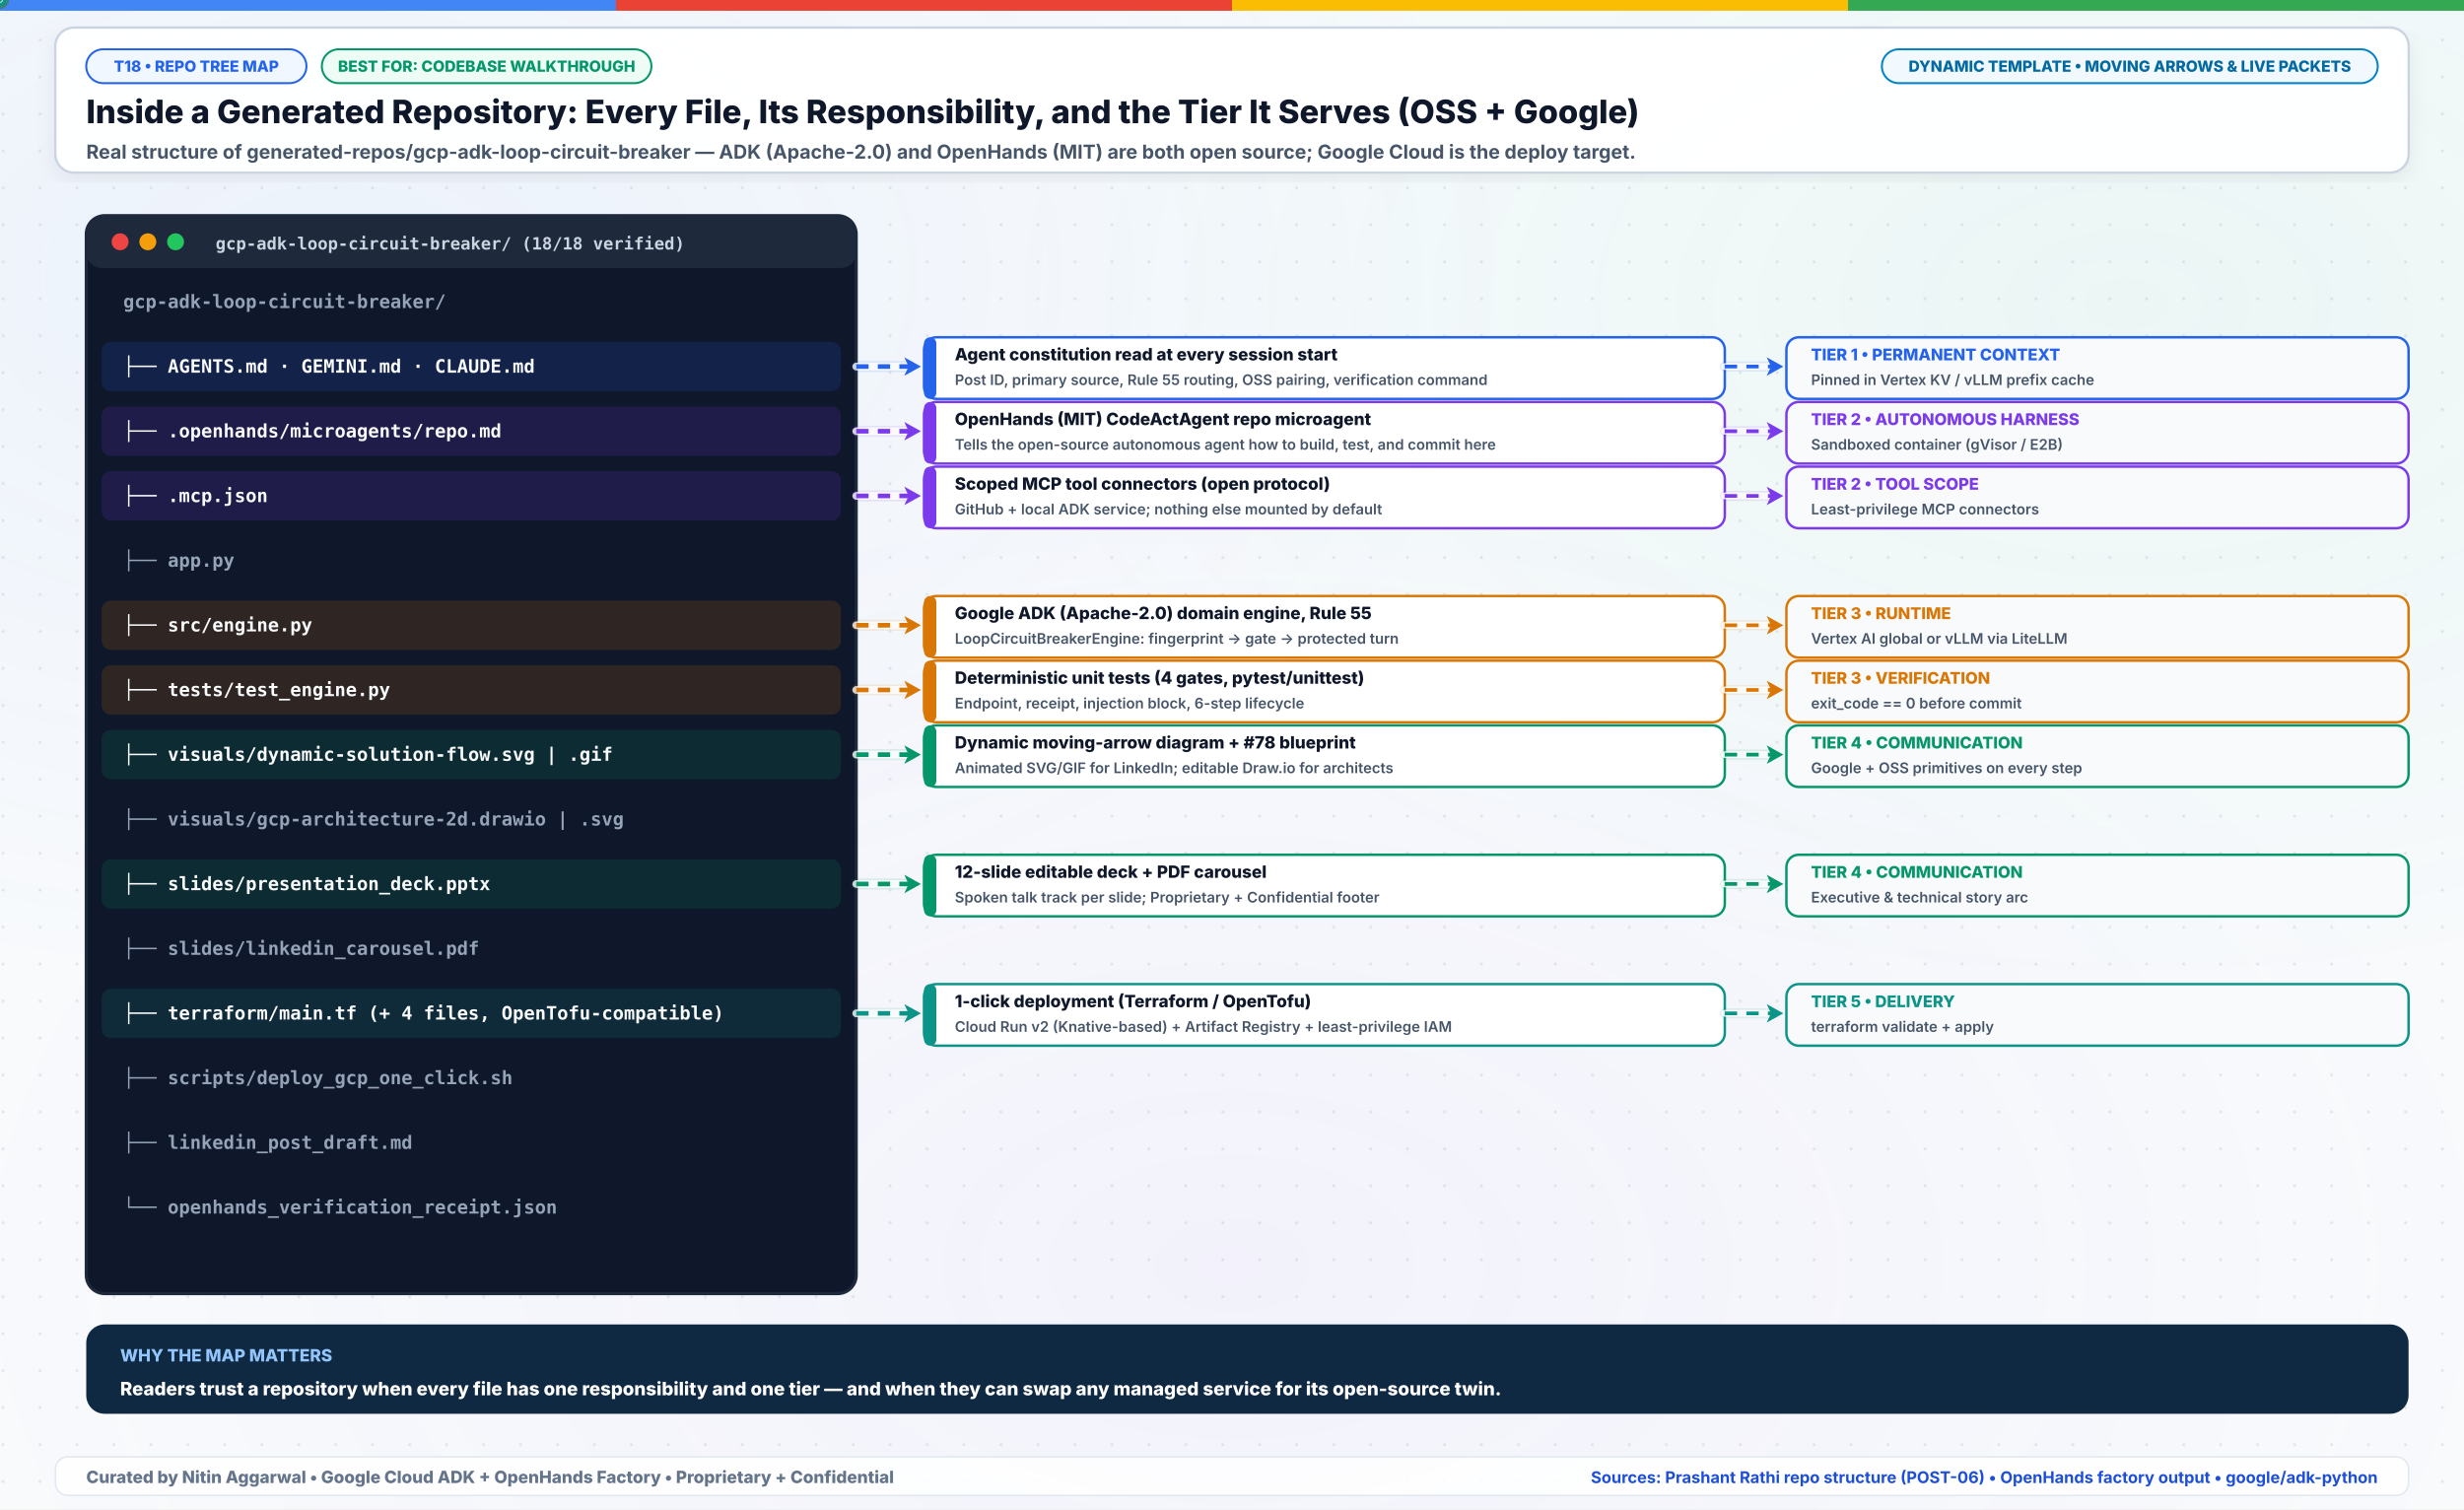
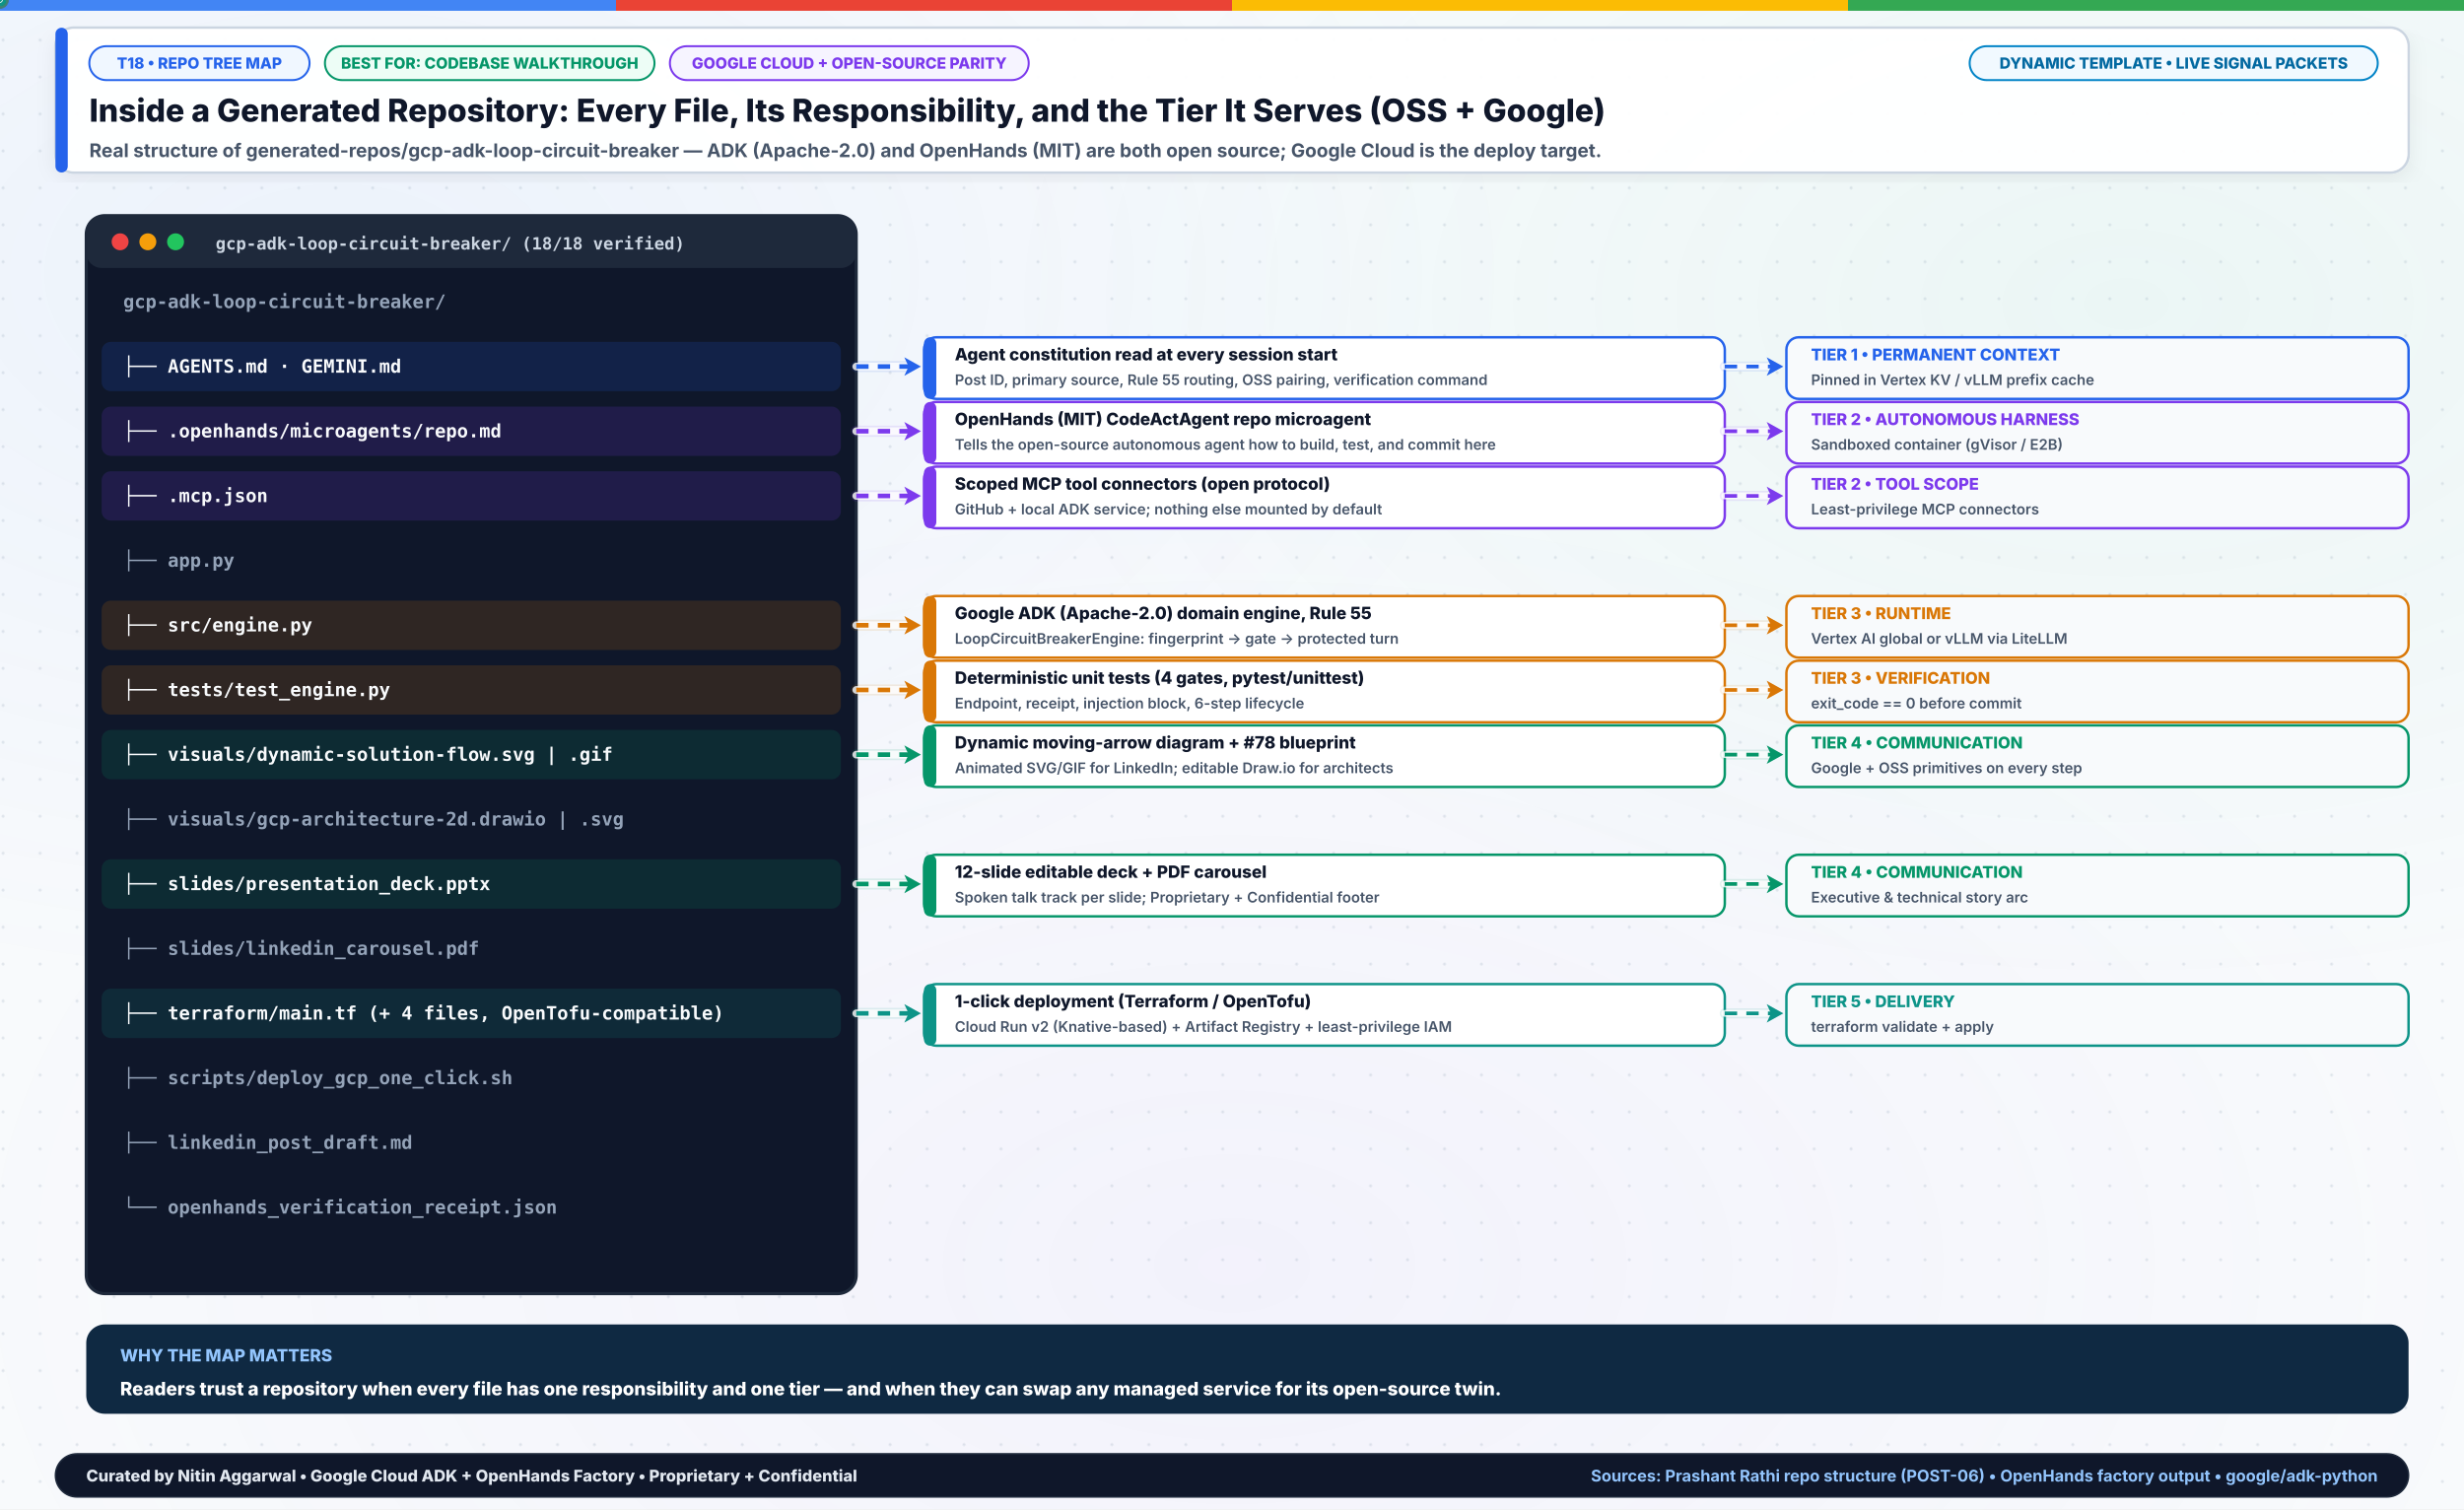
<svg xmlns="http://www.w3.org/2000/svg" viewBox="0 0 1600 980" width="1600" height="980">
  <defs>
    <filter id="shadow" x="-3%" y="-3%" width="106%" height="110%">
      <feDropShadow dx="0" dy="4" stdDeviation="6" flood-color="#0F172A" flood-opacity="0.065" />
    </filter>
    <linearGradient id="glassCardGrad" x1="0" y1="0" x2="0" y2="1">
      <stop offset="0%" stop-color="#FFFFFF" stop-opacity="0.96" />
      <stop offset="100%" stop-color="#F8FAFC" stop-opacity="0.90" />
    </linearGradient>
    <linearGradient id="glassSheen" x1="0" y1="0" x2="0" y2="1">
      <stop offset="0%" stop-color="#FFFFFF" stop-opacity="0.72" />
      <stop offset="100%" stop-color="#FFFFFF" stop-opacity="0.0" />
    </linearGradient>
    <radialGradient id="meshBlue" cx="14%" cy="18%" r="48%">
      <stop offset="0%" stop-color="#4285F4" stop-opacity="0.065" />
      <stop offset="100%" stop-color="#4285F4" stop-opacity="0.0" />
    </radialGradient>
    <radialGradient id="meshEmerald" cx="86%" cy="20%" r="46%">
      <stop offset="0%" stop-color="#10B981" stop-opacity="0.055" />
      <stop offset="100%" stop-color="#10B981" stop-opacity="0.0" />
    </radialGradient>
    <radialGradient id="meshViolet" cx="50%" cy="84%" r="52%">
      <stop offset="0%" stop-color="#8B5CF6" stop-opacity="0.048" />
      <stop offset="100%" stop-color="#8B5CF6" stop-opacity="0.0" />
    </radialGradient>
    <pattern id="archGrid" width="24" height="24" patternUnits="userSpaceOnUse">
      <circle cx="2" cy="2" r="1" fill="#94A3B8" fill-opacity="0.22" />
    </pattern>
    <style>
@keyframes flowDash { from { stroke-dashoffset: 40; } to { stroke-dashoffset: 0; } }
.flow-line { animation: flowDash 1.0s linear infinite; }
@keyframes pulseStroke { 0%,100% { stroke-width: 2.4px; } 50% { stroke-width: 5px; } }
.pulse { animation: pulseStroke 2.2s ease-in-out infinite; }
@keyframes blink { 0%,100% { opacity: 1; } 50% { opacity: 0.35; } }
.blink { animation: blink 1.4s ease-in-out infinite; }
@keyframes growX { from { transform: scaleX(0.02); } to { transform: scaleX(1); } }
.grow-x { transform-box: fill-box; transform-origin: left center; animation: growX 1.5s ease-out 0.2s both; }
@keyframes breathe { 0%,100% { transform: scale(1); } 50% { transform: scale(1.05); } }
.breathe { transform-box: fill-box; transform-origin: center; animation: breathe 2.6s ease-in-out infinite; }
</style>
  </defs>
  <rect x="0.0" y="0.0" width="1600.0" height="980.0" rx="0" fill="#F8FAFC" />
  <rect x="0" y="0" width="1600" height="980" fill="url(#meshBlue)" />
  <rect x="0" y="0" width="1600" height="980" fill="url(#meshEmerald)" />
  <rect x="0" y="0" width="1600" height="980" fill="url(#meshViolet)" />
  <rect x="0" y="0" width="1600" height="980" fill="url(#archGrid)" />
  <rect x="0.0" y="0.0" width="400.0" height="7.0" rx="0" fill="#4285F4" />
  <rect x="400.0" y="0.0" width="400.0" height="7.0" rx="0" fill="#EA4335" />
  <rect x="800.0" y="0.0" width="400.0" height="7.0" rx="0" fill="#FBBC04" />
  <rect x="1200.0" y="0.0" width="400.0" height="7.0" rx="0" fill="#34A853" />
  <rect x="36.0" y="18.0" width="1528.0" height="94.0" rx="12" fill="#FFFFFF" stroke="#CBD5E1" stroke-width="1.8" filter="url(#shadow)" fill-opacity="0.96" />
  <rect x="37.2" y="19.2" width="1525.6" height="91.6" rx="10.8" fill="none" stroke="#FFFFFF" stroke-opacity="0.82" stroke-width="1" />
  <rect x="38.0" y="19.8" width="1524.0" height="11.3" rx="9.8" fill="url(#glassSheen)" pointer-events="none" />
-   <rect x="56.0" y="32.0" width="143" height="22" rx="11.0" fill="#EFF6FF" fill-opacity="0.98" stroke="#2563EB" stroke-width="1.3" />
-   <text x="127.5" y="46.6" font-family="Inter, -apple-system, Helvetica, Arial, sans-serif" font-size="10" font-weight="800" fill="#2563EB" text-anchor="middle">T18 • REPO TREE MAP</text>
-   <rect x="209.0" y="32.0" width="214" height="22" rx="11.0" fill="#ECFDF5" fill-opacity="0.98" stroke="#059669" stroke-width="1.3" />
-   <text x="316.0" y="46.6" font-family="Inter, -apple-system, Helvetica, Arial, sans-serif" font-size="10" font-weight="800" fill="#059669" text-anchor="middle">BEST FOR: CODEBASE WALKTHROUGH</text>
-   <rect x="1222.0" y="32.0" width="322" height="22" rx="11.0" fill="#F0F9FF" fill-opacity="0.98" stroke="#0284C7" stroke-width="1.3" />
-   <text x="1383.0" y="46.6" font-family="Inter, -apple-system, Helvetica, Arial, sans-serif" font-size="10" font-weight="800" fill="#0369A1" text-anchor="middle">DYNAMIC TEMPLATE • MOVING ARROWS &amp; LIVE PACKETS</text>
-   <text x="56.0" y="80.0" font-family="Inter, -apple-system, Helvetica, Arial, sans-serif" font-size="21" font-weight="800" fill="#0F172A" text-anchor="start">Inside a Generated Repository: Every File, Its Responsibility, and the Tier It Serves (OSS + Google)</text>
-   <text x="56.0" y="103.0" font-family="Inter, -apple-system, Helvetica, Arial, sans-serif" font-size="12.5" font-weight="700" fill="#475569" text-anchor="start">Real structure of generated-repos/gcp-adk-loop-circuit-breaker — ADK (Apache-2.0) and OpenHands (MIT) are both open source; Google Cloud is the deploy target.</text>
+   <rect x="36.0" y="18.0" width="8.0" height="94.0" rx="4" fill="#2563EB" />
+   <rect x="58.0" y="30.0" width="143" height="22" rx="11.0" fill="#EFF6FF" fill-opacity="0.98" stroke="#2563EB" stroke-width="1.3" />
+   <text x="129.5" y="44.6" font-family="Inter, -apple-system, Helvetica, Arial, sans-serif" font-size="10" font-weight="800" fill="#2563EB" text-anchor="middle">T18 • REPO TREE MAP</text>
+   <rect x="211.0" y="30.0" width="214" height="22" rx="11.0" fill="#ECFDF5" fill-opacity="0.98" stroke="#059669" stroke-width="1.3" />
+   <text x="318.0" y="44.6" font-family="Inter, -apple-system, Helvetica, Arial, sans-serif" font-size="10" font-weight="800" fill="#059669" text-anchor="middle">BEST FOR: CODEBASE WALKTHROUGH</text>
+   <rect x="435.0" y="30.0" width="233" height="22" rx="11.0" fill="#F5F3FF" fill-opacity="0.98" stroke="#7C3AED" stroke-width="1.3" />
+   <text x="551.5" y="44.6" font-family="Inter, -apple-system, Helvetica, Arial, sans-serif" font-size="10" font-weight="800" fill="#7C3AED" text-anchor="middle">GOOGLE CLOUD + OPEN-SOURCE PARITY</text>
+   <rect x="1279.0" y="30.0" width="265" height="22" rx="11.0" fill="#F0F9FF" fill-opacity="0.98" stroke="#0284C7" stroke-width="1.3" />
+   <text x="1411.5" y="44.6" font-family="Inter, -apple-system, Helvetica, Arial, sans-serif" font-size="10" font-weight="800" fill="#0369A1" text-anchor="middle">DYNAMIC TEMPLATE • LIVE SIGNAL PACKETS</text>
+   <text x="58.0" y="79.0" font-family="Inter, -apple-system, Helvetica, Arial, sans-serif" font-size="20.5" font-weight="800" fill="#0F172A" text-anchor="start">Inside a Generated Repository: Every File, Its Responsibility, and the Tier It Serves (OSS + Google)</text>
+   <text x="58.0" y="102.0" font-family="Inter, -apple-system, Helvetica, Arial, sans-serif" font-size="12.2" font-weight="700" fill="#475569" text-anchor="start">Real structure of generated-repos/gcp-adk-loop-circuit-breaker — ADK (Apache-2.0) and OpenHands (MIT) are both open source; Google Cloud is the deploy target.</text>
  <rect x="56.0" y="140.0" width="500.0" height="700.0" rx="12" fill="#0F172A" stroke="#1E293B" stroke-width="2" />
  <rect x="56.0" y="140.0" width="500.0" height="34.0" rx="10" fill="#1E293B" />
  <circle cx="78" cy="157" r="5.5" fill="#EF4444" />
  <circle cx="96" cy="157" r="5.5" fill="#F59E0B" />
  <circle cx="114" cy="157" r="5.5" fill="#22C55E" />
  <text x="140.0" y="162.0" font-family="ui-monospace, SFMono-Regular, Menlo, monospace" font-size="11" font-weight="800" fill="#CBD5E1" text-anchor="start">gcp-adk-loop-circuit-breaker/  (18/18 verified)</text>
  <text x="80.0" y="200.0" font-family="ui-monospace, SFMono-Regular, Menlo, monospace" font-size="12" font-weight="600" fill="#94A3B8" text-anchor="start">gcp-adk-loop-circuit-breaker/</text>
  <rect x="66.0" y="222.0" width="480.0" height="32.0" rx="6" fill="#2563EB" fill-opacity="0.16" />
-   <text x="80.0" y="242.0" font-family="ui-monospace, SFMono-Regular, Menlo, monospace" font-size="12" font-weight="800" fill="#F8FAFC" text-anchor="start">├── AGENTS.md  ·  GEMINI.md  ·  CLAUDE.md</text>
+   <text x="80.0" y="242.0" font-family="ui-monospace, SFMono-Regular, Menlo, monospace" font-size="12" font-weight="800" fill="#F8FAFC" text-anchor="start">├── AGENTS.md  ·  GEMINI.md</text>
  <rect x="66.0" y="264.0" width="480.0" height="32.0" rx="6" fill="#7C3AED" fill-opacity="0.16" />
  <text x="80.0" y="284.0" font-family="ui-monospace, SFMono-Regular, Menlo, monospace" font-size="12" font-weight="800" fill="#F8FAFC" text-anchor="start">├── .openhands/microagents/repo.md</text>
  <rect x="66.0" y="306.0" width="480.0" height="32.0" rx="6" fill="#7C3AED" fill-opacity="0.16" />
  <text x="80.0" y="326.0" font-family="ui-monospace, SFMono-Regular, Menlo, monospace" font-size="12" font-weight="800" fill="#F8FAFC" text-anchor="start">├── .mcp.json</text>
  <text x="80.0" y="368.0" font-family="ui-monospace, SFMono-Regular, Menlo, monospace" font-size="12" font-weight="600" fill="#94A3B8" text-anchor="start">├── app.py</text>
  <rect x="66.0" y="390.0" width="480.0" height="32.0" rx="6" fill="#D97706" fill-opacity="0.16" />
  <text x="80.0" y="410.0" font-family="ui-monospace, SFMono-Regular, Menlo, monospace" font-size="12" font-weight="800" fill="#F8FAFC" text-anchor="start">├── src/engine.py</text>
  <rect x="66.0" y="432.0" width="480.0" height="32.0" rx="6" fill="#D97706" fill-opacity="0.16" />
  <text x="80.0" y="452.0" font-family="ui-monospace, SFMono-Regular, Menlo, monospace" font-size="12" font-weight="800" fill="#F8FAFC" text-anchor="start">├── tests/test_engine.py</text>
  <rect x="66.0" y="474.0" width="480.0" height="32.0" rx="6" fill="#059669" fill-opacity="0.16" />
  <text x="80.0" y="494.0" font-family="ui-monospace, SFMono-Regular, Menlo, monospace" font-size="12" font-weight="800" fill="#F8FAFC" text-anchor="start">├── visuals/dynamic-solution-flow.svg | .gif</text>
  <text x="80.0" y="536.0" font-family="ui-monospace, SFMono-Regular, Menlo, monospace" font-size="12" font-weight="600" fill="#94A3B8" text-anchor="start">├── visuals/gcp-architecture-2d.drawio | .svg</text>
  <rect x="66.0" y="558.0" width="480.0" height="32.0" rx="6" fill="#059669" fill-opacity="0.16" />
  <text x="80.0" y="578.0" font-family="ui-monospace, SFMono-Regular, Menlo, monospace" font-size="12" font-weight="800" fill="#F8FAFC" text-anchor="start">├── slides/presentation_deck.pptx</text>
  <text x="80.0" y="620.0" font-family="ui-monospace, SFMono-Regular, Menlo, monospace" font-size="12" font-weight="600" fill="#94A3B8" text-anchor="start">├── slides/linkedin_carousel.pdf</text>
  <rect x="66.0" y="642.0" width="480.0" height="32.0" rx="6" fill="#0D9488" fill-opacity="0.16" />
  <text x="80.0" y="662.0" font-family="ui-monospace, SFMono-Regular, Menlo, monospace" font-size="12" font-weight="800" fill="#F8FAFC" text-anchor="start">├── terraform/main.tf  (+ 4 files, OpenTofu-compatible)</text>
  <text x="80.0" y="704.0" font-family="ui-monospace, SFMono-Regular, Menlo, monospace" font-size="12" font-weight="600" fill="#94A3B8" text-anchor="start">├── scripts/deploy_gcp_one_click.sh</text>
  <text x="80.0" y="746.0" font-family="ui-monospace, SFMono-Regular, Menlo, monospace" font-size="12" font-weight="600" fill="#94A3B8" text-anchor="start">├── linkedin_post_draft.md</text>
  <text x="80.0" y="788.0" font-family="ui-monospace, SFMono-Regular, Menlo, monospace" font-size="12" font-weight="600" fill="#94A3B8" text-anchor="start">└── openhands_verification_receipt.json</text>
  <path d="M 556.0 238.0 L 590.8 238.0" fill="none" stroke="#2563EB" stroke-opacity="0.11" stroke-width="7.2" stroke-linecap="round" stroke-linejoin="round" />
  <path d="M 556.0 238.0 L 590.8 238.0" fill="none" stroke="#FFFFFF" stroke-opacity="0.80" stroke-width="5.0" stroke-linecap="round" stroke-linejoin="round" />
  <path d="M 556.0 238.0 L 590.8 238.0" class="flow-line" fill="none" stroke="#2563EB" stroke-width="3.0" stroke-linejoin="round" stroke-dasharray="8 6" stroke-dashoffset="0.0" />
  <polygon points="598.0,238.0 587.2,232.0 590.0,238.0 587.2,244.0" fill="#2563EB" />
  <g>
    <circle r="5.6" fill="#2563EB" fill-opacity="0.15" />
    <circle r="3.8" fill="#2563EB" fill-opacity="0.28" />
    <circle r="2.8" fill="#FFFFFF" stroke="#2563EB" stroke-width="2.0" />
    <circle r="1.3" fill="#2563EB" />
    <animateMotion dur="1.20s" begin="-0.00s" repeatCount="indefinite" path="M 556.0 238.0 L 590.8 238.0" />
  </g>
  <rect x="600.0" y="219.0" width="520.0" height="40.0" rx="8" fill="#FFFFFF" stroke="#2563EB" stroke-width="1.6" />
  <rect x="600.0" y="219.0" width="8.0" height="40.0" rx="4" fill="#2563EB" />
  <text x="620.0" y="234.0" font-family="Inter, -apple-system, Helvetica, Arial, sans-serif" font-size="11" font-weight="800" fill="#0F172A" text-anchor="start">Agent constitution read at every session start</text>
  <text x="620.0" y="250.0" font-family="Inter, -apple-system, Helvetica, Arial, sans-serif" font-size="9.5" font-weight="600" fill="#475569" text-anchor="start">Post ID, primary source, Rule 55 routing, OSS pairing, verification command</text>
  <path d="M 1120.0 238.0 L 1150.8 238.0" fill="none" stroke="#2563EB" stroke-opacity="0.11" stroke-width="6.6" stroke-linecap="round" stroke-linejoin="round" />
  <path d="M 1120.0 238.0 L 1150.8 238.0" fill="none" stroke="#FFFFFF" stroke-opacity="0.80" stroke-width="4.4" stroke-linecap="round" stroke-linejoin="round" />
  <path d="M 1120.0 238.0 L 1150.8 238.0" class="flow-line" fill="none" stroke="#2563EB" stroke-width="2.4" stroke-linejoin="round" stroke-dasharray="8 6" stroke-dashoffset="0.0" />
  <polygon points="1158.0,238.0 1147.2,232.0 1150.0,238.0 1147.2,244.0" fill="#2563EB" />
  <g>
    <circle r="5.6" fill="#2563EB" fill-opacity="0.15" />
    <circle r="3.8" fill="#2563EB" fill-opacity="0.28" />
    <circle r="2.8" fill="#FFFFFF" stroke="#2563EB" stroke-width="2.0" />
    <circle r="1.3" fill="#2563EB" />
    <animateMotion dur="1.20s" begin="-0.00s" repeatCount="indefinite" path="M 1120.0 238.0 L 1150.8 238.0" />
  </g>
  <rect x="1160.0" y="219.0" width="404.0" height="40.0" rx="8" fill="#F8FAFC" stroke="#2563EB" stroke-width="1.6" />
  <text x="1176.0" y="234.0" font-family="Inter, -apple-system, Helvetica, Arial, sans-serif" font-size="10.5" font-weight="800" fill="#2563EB" text-anchor="start">TIER 1 • PERMANENT CONTEXT</text>
  <text x="1176.0" y="250.0" font-family="Inter, -apple-system, Helvetica, Arial, sans-serif" font-size="9.5" font-weight="600" fill="#475569" text-anchor="start">Pinned in Vertex KV / vLLM prefix cache</text>
  <path d="M 556.0 280.0 L 590.8 280.0" fill="none" stroke="#7C3AED" stroke-opacity="0.11" stroke-width="7.2" stroke-linecap="round" stroke-linejoin="round" />
  <path d="M 556.0 280.0 L 590.8 280.0" fill="none" stroke="#FFFFFF" stroke-opacity="0.80" stroke-width="5.0" stroke-linecap="round" stroke-linejoin="round" />
  <path d="M 556.0 280.0 L 590.8 280.0" class="flow-line" fill="none" stroke="#7C3AED" stroke-width="3.0" stroke-linejoin="round" stroke-dasharray="8 6" stroke-dashoffset="0.0" />
  <polygon points="598.0,280.0 587.2,274.0 590.0,280.0 587.2,286.0" fill="#7C3AED" />
  <g>
    <circle r="5.6" fill="#7C3AED" fill-opacity="0.15" />
    <circle r="3.8" fill="#7C3AED" fill-opacity="0.28" />
    <circle r="2.8" fill="#FFFFFF" stroke="#7C3AED" stroke-width="2.0" />
    <circle r="1.3" fill="#7C3AED" />
    <animateMotion dur="1.20s" begin="-0.00s" repeatCount="indefinite" path="M 556.0 280.0 L 590.8 280.0" />
  </g>
  <rect x="600.0" y="261.0" width="520.0" height="40.0" rx="8" fill="#FFFFFF" stroke="#7C3AED" stroke-width="1.6" />
  <rect x="600.0" y="261.0" width="8.0" height="40.0" rx="4" fill="#7C3AED" />
  <text x="620.0" y="276.0" font-family="Inter, -apple-system, Helvetica, Arial, sans-serif" font-size="11" font-weight="800" fill="#0F172A" text-anchor="start">OpenHands (MIT) CodeActAgent repo microagent</text>
  <text x="620.0" y="292.0" font-family="Inter, -apple-system, Helvetica, Arial, sans-serif" font-size="9.5" font-weight="600" fill="#475569" text-anchor="start">Tells the open-source autonomous agent how to build, test, and commit here</text>
  <path d="M 1120.0 280.0 L 1150.8 280.0" fill="none" stroke="#7C3AED" stroke-opacity="0.11" stroke-width="6.6" stroke-linecap="round" stroke-linejoin="round" />
  <path d="M 1120.0 280.0 L 1150.8 280.0" fill="none" stroke="#FFFFFF" stroke-opacity="0.80" stroke-width="4.4" stroke-linecap="round" stroke-linejoin="round" />
  <path d="M 1120.0 280.0 L 1150.8 280.0" class="flow-line" fill="none" stroke="#7C3AED" stroke-width="2.4" stroke-linejoin="round" stroke-dasharray="8 6" stroke-dashoffset="0.0" />
  <polygon points="1158.0,280.0 1147.2,274.0 1150.0,280.0 1147.2,286.0" fill="#7C3AED" />
  <g>
    <circle r="5.6" fill="#7C3AED" fill-opacity="0.15" />
    <circle r="3.8" fill="#7C3AED" fill-opacity="0.28" />
    <circle r="2.8" fill="#FFFFFF" stroke="#7C3AED" stroke-width="2.0" />
    <circle r="1.3" fill="#7C3AED" />
    <animateMotion dur="1.20s" begin="-0.00s" repeatCount="indefinite" path="M 1120.0 280.0 L 1150.8 280.0" />
  </g>
  <rect x="1160.0" y="261.0" width="404.0" height="40.0" rx="8" fill="#F8FAFC" stroke="#7C3AED" stroke-width="1.6" />
  <text x="1176.0" y="276.0" font-family="Inter, -apple-system, Helvetica, Arial, sans-serif" font-size="10.5" font-weight="800" fill="#7C3AED" text-anchor="start">TIER 2 • AUTONOMOUS HARNESS</text>
  <text x="1176.0" y="292.0" font-family="Inter, -apple-system, Helvetica, Arial, sans-serif" font-size="9.5" font-weight="600" fill="#475569" text-anchor="start">Sandboxed container (gVisor / E2B)</text>
  <path d="M 556.0 322.0 L 590.8 322.0" fill="none" stroke="#7C3AED" stroke-opacity="0.11" stroke-width="7.2" stroke-linecap="round" stroke-linejoin="round" />
  <path d="M 556.0 322.0 L 590.8 322.0" fill="none" stroke="#FFFFFF" stroke-opacity="0.80" stroke-width="5.0" stroke-linecap="round" stroke-linejoin="round" />
  <path d="M 556.0 322.0 L 590.8 322.0" class="flow-line" fill="none" stroke="#7C3AED" stroke-width="3.0" stroke-linejoin="round" stroke-dasharray="8 6" stroke-dashoffset="0.0" />
  <polygon points="598.0,322.0 587.2,316.0 590.0,322.0 587.2,328.0" fill="#7C3AED" />
  <g>
    <circle r="5.6" fill="#7C3AED" fill-opacity="0.15" />
    <circle r="3.8" fill="#7C3AED" fill-opacity="0.28" />
    <circle r="2.8" fill="#FFFFFF" stroke="#7C3AED" stroke-width="2.0" />
    <circle r="1.3" fill="#7C3AED" />
    <animateMotion dur="1.20s" begin="-0.00s" repeatCount="indefinite" path="M 556.0 322.0 L 590.8 322.0" />
  </g>
  <rect x="600.0" y="303.0" width="520.0" height="40.0" rx="8" fill="#FFFFFF" stroke="#7C3AED" stroke-width="1.6" />
  <rect x="600.0" y="303.0" width="8.0" height="40.0" rx="4" fill="#7C3AED" />
  <text x="620.0" y="318.0" font-family="Inter, -apple-system, Helvetica, Arial, sans-serif" font-size="11" font-weight="800" fill="#0F172A" text-anchor="start">Scoped MCP tool connectors (open protocol)</text>
  <text x="620.0" y="334.0" font-family="Inter, -apple-system, Helvetica, Arial, sans-serif" font-size="9.5" font-weight="600" fill="#475569" text-anchor="start">GitHub + local ADK service; nothing else mounted by default</text>
  <path d="M 1120.0 322.0 L 1150.8 322.0" fill="none" stroke="#7C3AED" stroke-opacity="0.11" stroke-width="6.6" stroke-linecap="round" stroke-linejoin="round" />
  <path d="M 1120.0 322.0 L 1150.8 322.0" fill="none" stroke="#FFFFFF" stroke-opacity="0.80" stroke-width="4.4" stroke-linecap="round" stroke-linejoin="round" />
  <path d="M 1120.0 322.0 L 1150.8 322.0" class="flow-line" fill="none" stroke="#7C3AED" stroke-width="2.4" stroke-linejoin="round" stroke-dasharray="8 6" stroke-dashoffset="0.0" />
  <polygon points="1158.0,322.0 1147.2,316.0 1150.0,322.0 1147.2,328.0" fill="#7C3AED" />
  <g>
    <circle r="5.6" fill="#7C3AED" fill-opacity="0.15" />
    <circle r="3.8" fill="#7C3AED" fill-opacity="0.28" />
    <circle r="2.8" fill="#FFFFFF" stroke="#7C3AED" stroke-width="2.0" />
    <circle r="1.3" fill="#7C3AED" />
    <animateMotion dur="1.20s" begin="-0.00s" repeatCount="indefinite" path="M 1120.0 322.0 L 1150.8 322.0" />
  </g>
  <rect x="1160.0" y="303.0" width="404.0" height="40.0" rx="8" fill="#F8FAFC" stroke="#7C3AED" stroke-width="1.6" />
  <text x="1176.0" y="318.0" font-family="Inter, -apple-system, Helvetica, Arial, sans-serif" font-size="10.5" font-weight="800" fill="#7C3AED" text-anchor="start">TIER 2 • TOOL SCOPE</text>
  <text x="1176.0" y="334.0" font-family="Inter, -apple-system, Helvetica, Arial, sans-serif" font-size="9.5" font-weight="600" fill="#475569" text-anchor="start">Least-privilege MCP connectors</text>
  <path d="M 556.0 406.0 L 590.8 406.0" fill="none" stroke="#D97706" stroke-opacity="0.11" stroke-width="7.2" stroke-linecap="round" stroke-linejoin="round" />
  <path d="M 556.0 406.0 L 590.8 406.0" fill="none" stroke="#FFFFFF" stroke-opacity="0.80" stroke-width="5.0" stroke-linecap="round" stroke-linejoin="round" />
  <path d="M 556.0 406.0 L 590.8 406.0" class="flow-line" fill="none" stroke="#D97706" stroke-width="3.0" stroke-linejoin="round" stroke-dasharray="8 6" stroke-dashoffset="0.0" />
  <polygon points="598.0,406.0 587.2,400.0 590.0,406.0 587.2,412.0" fill="#D97706" />
  <g>
    <circle r="5.6" fill="#D97706" fill-opacity="0.15" />
    <circle r="3.8" fill="#D97706" fill-opacity="0.28" />
    <circle r="2.8" fill="#FFFFFF" stroke="#D97706" stroke-width="2.0" />
    <circle r="1.3" fill="#D97706" />
    <animateMotion dur="1.20s" begin="-0.00s" repeatCount="indefinite" path="M 556.0 406.0 L 590.8 406.0" />
  </g>
  <rect x="600.0" y="387.0" width="520.0" height="40.0" rx="8" fill="#FFFFFF" stroke="#D97706" stroke-width="1.6" />
  <rect x="600.0" y="387.0" width="8.0" height="40.0" rx="4" fill="#D97706" />
  <text x="620.0" y="402.0" font-family="Inter, -apple-system, Helvetica, Arial, sans-serif" font-size="11" font-weight="800" fill="#0F172A" text-anchor="start">Google ADK (Apache-2.0) domain engine, Rule 55</text>
  <text x="620.0" y="418.0" font-family="Inter, -apple-system, Helvetica, Arial, sans-serif" font-size="9.5" font-weight="600" fill="#475569" text-anchor="start">LoopCircuitBreakerEngine: fingerprint -&gt; gate -&gt; protected turn</text>
  <path d="M 1120.0 406.0 L 1150.8 406.0" fill="none" stroke="#D97706" stroke-opacity="0.11" stroke-width="6.6" stroke-linecap="round" stroke-linejoin="round" />
  <path d="M 1120.0 406.0 L 1150.8 406.0" fill="none" stroke="#FFFFFF" stroke-opacity="0.80" stroke-width="4.4" stroke-linecap="round" stroke-linejoin="round" />
  <path d="M 1120.0 406.0 L 1150.8 406.0" class="flow-line" fill="none" stroke="#D97706" stroke-width="2.4" stroke-linejoin="round" stroke-dasharray="8 6" stroke-dashoffset="0.0" />
  <polygon points="1158.0,406.0 1147.2,400.0 1150.0,406.0 1147.2,412.0" fill="#D97706" />
  <g>
    <circle r="5.6" fill="#D97706" fill-opacity="0.15" />
    <circle r="3.8" fill="#D97706" fill-opacity="0.28" />
    <circle r="2.8" fill="#FFFFFF" stroke="#D97706" stroke-width="2.0" />
    <circle r="1.3" fill="#D97706" />
    <animateMotion dur="1.20s" begin="-0.00s" repeatCount="indefinite" path="M 1120.0 406.0 L 1150.8 406.0" />
  </g>
  <rect x="1160.0" y="387.0" width="404.0" height="40.0" rx="8" fill="#F8FAFC" stroke="#D97706" stroke-width="1.6" />
  <text x="1176.0" y="402.0" font-family="Inter, -apple-system, Helvetica, Arial, sans-serif" font-size="10.5" font-weight="800" fill="#D97706" text-anchor="start">TIER 3 • RUNTIME</text>
  <text x="1176.0" y="418.0" font-family="Inter, -apple-system, Helvetica, Arial, sans-serif" font-size="9.5" font-weight="600" fill="#475569" text-anchor="start">Vertex AI global or vLLM via LiteLLM</text>
  <path d="M 556.0 448.0 L 590.8 448.0" fill="none" stroke="#D97706" stroke-opacity="0.11" stroke-width="7.2" stroke-linecap="round" stroke-linejoin="round" />
  <path d="M 556.0 448.0 L 590.8 448.0" fill="none" stroke="#FFFFFF" stroke-opacity="0.80" stroke-width="5.0" stroke-linecap="round" stroke-linejoin="round" />
  <path d="M 556.0 448.0 L 590.8 448.0" class="flow-line" fill="none" stroke="#D97706" stroke-width="3.0" stroke-linejoin="round" stroke-dasharray="8 6" stroke-dashoffset="0.0" />
  <polygon points="598.0,448.0 587.2,442.0 590.0,448.0 587.2,454.0" fill="#D97706" />
  <g>
    <circle r="5.6" fill="#D97706" fill-opacity="0.15" />
    <circle r="3.8" fill="#D97706" fill-opacity="0.28" />
    <circle r="2.8" fill="#FFFFFF" stroke="#D97706" stroke-width="2.0" />
    <circle r="1.3" fill="#D97706" />
    <animateMotion dur="1.20s" begin="-0.00s" repeatCount="indefinite" path="M 556.0 448.0 L 590.8 448.0" />
  </g>
  <rect x="600.0" y="429.0" width="520.0" height="40.0" rx="8" fill="#FFFFFF" stroke="#D97706" stroke-width="1.6" />
  <rect x="600.0" y="429.0" width="8.0" height="40.0" rx="4" fill="#D97706" />
  <text x="620.0" y="444.0" font-family="Inter, -apple-system, Helvetica, Arial, sans-serif" font-size="11" font-weight="800" fill="#0F172A" text-anchor="start">Deterministic unit tests (4 gates, pytest/unittest)</text>
  <text x="620.0" y="460.0" font-family="Inter, -apple-system, Helvetica, Arial, sans-serif" font-size="9.5" font-weight="600" fill="#475569" text-anchor="start">Endpoint, receipt, injection block, 6-step lifecycle</text>
  <path d="M 1120.0 448.0 L 1150.8 448.0" fill="none" stroke="#D97706" stroke-opacity="0.11" stroke-width="6.6" stroke-linecap="round" stroke-linejoin="round" />
  <path d="M 1120.0 448.0 L 1150.8 448.0" fill="none" stroke="#FFFFFF" stroke-opacity="0.80" stroke-width="4.4" stroke-linecap="round" stroke-linejoin="round" />
  <path d="M 1120.0 448.0 L 1150.8 448.0" class="flow-line" fill="none" stroke="#D97706" stroke-width="2.4" stroke-linejoin="round" stroke-dasharray="8 6" stroke-dashoffset="0.0" />
  <polygon points="1158.0,448.0 1147.2,442.0 1150.0,448.0 1147.2,454.0" fill="#D97706" />
  <g>
    <circle r="5.6" fill="#D97706" fill-opacity="0.15" />
    <circle r="3.8" fill="#D97706" fill-opacity="0.28" />
    <circle r="2.8" fill="#FFFFFF" stroke="#D97706" stroke-width="2.0" />
    <circle r="1.3" fill="#D97706" />
    <animateMotion dur="1.20s" begin="-0.00s" repeatCount="indefinite" path="M 1120.0 448.0 L 1150.8 448.0" />
  </g>
  <rect x="1160.0" y="429.0" width="404.0" height="40.0" rx="8" fill="#F8FAFC" stroke="#D97706" stroke-width="1.6" />
  <text x="1176.0" y="444.0" font-family="Inter, -apple-system, Helvetica, Arial, sans-serif" font-size="10.5" font-weight="800" fill="#D97706" text-anchor="start">TIER 3 • VERIFICATION</text>
  <text x="1176.0" y="460.0" font-family="Inter, -apple-system, Helvetica, Arial, sans-serif" font-size="9.5" font-weight="600" fill="#475569" text-anchor="start">exit_code == 0 before commit</text>
  <path d="M 556.0 490.0 L 590.8 490.0" fill="none" stroke="#059669" stroke-opacity="0.11" stroke-width="7.2" stroke-linecap="round" stroke-linejoin="round" />
  <path d="M 556.0 490.0 L 590.8 490.0" fill="none" stroke="#FFFFFF" stroke-opacity="0.80" stroke-width="5.0" stroke-linecap="round" stroke-linejoin="round" />
  <path d="M 556.0 490.0 L 590.8 490.0" class="flow-line" fill="none" stroke="#059669" stroke-width="3.0" stroke-linejoin="round" stroke-dasharray="8 6" stroke-dashoffset="0.0" />
  <polygon points="598.0,490.0 587.2,484.0 590.0,490.0 587.2,496.0" fill="#059669" />
  <g>
    <circle r="5.6" fill="#059669" fill-opacity="0.15" />
    <circle r="3.8" fill="#059669" fill-opacity="0.28" />
    <circle r="2.8" fill="#FFFFFF" stroke="#059669" stroke-width="2.0" />
    <circle r="1.3" fill="#059669" />
    <animateMotion dur="1.20s" begin="-0.00s" repeatCount="indefinite" path="M 556.0 490.0 L 590.8 490.0" />
  </g>
  <rect x="600.0" y="471.0" width="520.0" height="40.0" rx="8" fill="#FFFFFF" stroke="#059669" stroke-width="1.6" />
  <rect x="600.0" y="471.0" width="8.0" height="40.0" rx="4" fill="#059669" />
  <text x="620.0" y="486.0" font-family="Inter, -apple-system, Helvetica, Arial, sans-serif" font-size="11" font-weight="800" fill="#0F172A" text-anchor="start">Dynamic moving-arrow diagram + #78 blueprint</text>
  <text x="620.0" y="502.0" font-family="Inter, -apple-system, Helvetica, Arial, sans-serif" font-size="9.5" font-weight="600" fill="#475569" text-anchor="start">Animated SVG/GIF for LinkedIn; editable Draw.io for architects</text>
  <path d="M 1120.0 490.0 L 1150.8 490.0" fill="none" stroke="#059669" stroke-opacity="0.11" stroke-width="6.6" stroke-linecap="round" stroke-linejoin="round" />
  <path d="M 1120.0 490.0 L 1150.8 490.0" fill="none" stroke="#FFFFFF" stroke-opacity="0.80" stroke-width="4.4" stroke-linecap="round" stroke-linejoin="round" />
  <path d="M 1120.0 490.0 L 1150.8 490.0" class="flow-line" fill="none" stroke="#059669" stroke-width="2.4" stroke-linejoin="round" stroke-dasharray="8 6" stroke-dashoffset="0.0" />
  <polygon points="1158.0,490.0 1147.2,484.0 1150.0,490.0 1147.2,496.0" fill="#059669" />
  <g>
    <circle r="5.6" fill="#059669" fill-opacity="0.15" />
    <circle r="3.8" fill="#059669" fill-opacity="0.28" />
    <circle r="2.8" fill="#FFFFFF" stroke="#059669" stroke-width="2.0" />
    <circle r="1.3" fill="#059669" />
    <animateMotion dur="1.20s" begin="-0.00s" repeatCount="indefinite" path="M 1120.0 490.0 L 1150.8 490.0" />
  </g>
  <rect x="1160.0" y="471.0" width="404.0" height="40.0" rx="8" fill="#F8FAFC" stroke="#059669" stroke-width="1.6" />
  <text x="1176.0" y="486.0" font-family="Inter, -apple-system, Helvetica, Arial, sans-serif" font-size="10.5" font-weight="800" fill="#059669" text-anchor="start">TIER 4 • COMMUNICATION</text>
  <text x="1176.0" y="502.0" font-family="Inter, -apple-system, Helvetica, Arial, sans-serif" font-size="9.5" font-weight="600" fill="#475569" text-anchor="start">Google + OSS primitives on every step</text>
  <path d="M 556.0 574.0 L 590.8 574.0" fill="none" stroke="#059669" stroke-opacity="0.11" stroke-width="7.2" stroke-linecap="round" stroke-linejoin="round" />
  <path d="M 556.0 574.0 L 590.8 574.0" fill="none" stroke="#FFFFFF" stroke-opacity="0.80" stroke-width="5.0" stroke-linecap="round" stroke-linejoin="round" />
  <path d="M 556.0 574.0 L 590.8 574.0" class="flow-line" fill="none" stroke="#059669" stroke-width="3.0" stroke-linejoin="round" stroke-dasharray="8 6" stroke-dashoffset="0.0" />
  <polygon points="598.0,574.0 587.2,568.0 590.0,574.0 587.2,580.0" fill="#059669" />
  <g>
    <circle r="5.6" fill="#059669" fill-opacity="0.15" />
    <circle r="3.8" fill="#059669" fill-opacity="0.28" />
    <circle r="2.8" fill="#FFFFFF" stroke="#059669" stroke-width="2.0" />
    <circle r="1.3" fill="#059669" />
    <animateMotion dur="1.20s" begin="-0.00s" repeatCount="indefinite" path="M 556.0 574.0 L 590.8 574.0" />
  </g>
  <rect x="600.0" y="555.0" width="520.0" height="40.0" rx="8" fill="#FFFFFF" stroke="#059669" stroke-width="1.6" />
  <rect x="600.0" y="555.0" width="8.0" height="40.0" rx="4" fill="#059669" />
  <text x="620.0" y="570.0" font-family="Inter, -apple-system, Helvetica, Arial, sans-serif" font-size="11" font-weight="800" fill="#0F172A" text-anchor="start">12-slide editable deck + PDF carousel</text>
  <text x="620.0" y="586.0" font-family="Inter, -apple-system, Helvetica, Arial, sans-serif" font-size="9.5" font-weight="600" fill="#475569" text-anchor="start">Spoken talk track per slide; Proprietary + Confidential footer</text>
  <path d="M 1120.0 574.0 L 1150.8 574.0" fill="none" stroke="#059669" stroke-opacity="0.11" stroke-width="6.6" stroke-linecap="round" stroke-linejoin="round" />
  <path d="M 1120.0 574.0 L 1150.8 574.0" fill="none" stroke="#FFFFFF" stroke-opacity="0.80" stroke-width="4.4" stroke-linecap="round" stroke-linejoin="round" />
  <path d="M 1120.0 574.0 L 1150.8 574.0" class="flow-line" fill="none" stroke="#059669" stroke-width="2.4" stroke-linejoin="round" stroke-dasharray="8 6" stroke-dashoffset="0.0" />
  <polygon points="1158.0,574.0 1147.2,568.0 1150.0,574.0 1147.2,580.0" fill="#059669" />
  <g>
    <circle r="5.6" fill="#059669" fill-opacity="0.15" />
    <circle r="3.8" fill="#059669" fill-opacity="0.28" />
    <circle r="2.8" fill="#FFFFFF" stroke="#059669" stroke-width="2.0" />
    <circle r="1.3" fill="#059669" />
    <animateMotion dur="1.20s" begin="-0.00s" repeatCount="indefinite" path="M 1120.0 574.0 L 1150.8 574.0" />
  </g>
  <rect x="1160.0" y="555.0" width="404.0" height="40.0" rx="8" fill="#F8FAFC" stroke="#059669" stroke-width="1.6" />
  <text x="1176.0" y="570.0" font-family="Inter, -apple-system, Helvetica, Arial, sans-serif" font-size="10.5" font-weight="800" fill="#059669" text-anchor="start">TIER 4 • COMMUNICATION</text>
  <text x="1176.0" y="586.0" font-family="Inter, -apple-system, Helvetica, Arial, sans-serif" font-size="9.5" font-weight="600" fill="#475569" text-anchor="start">Executive &amp; technical story arc</text>
  <path d="M 556.0 658.0 L 590.8 658.0" fill="none" stroke="#0D9488" stroke-opacity="0.11" stroke-width="7.2" stroke-linecap="round" stroke-linejoin="round" />
  <path d="M 556.0 658.0 L 590.8 658.0" fill="none" stroke="#FFFFFF" stroke-opacity="0.80" stroke-width="5.0" stroke-linecap="round" stroke-linejoin="round" />
  <path d="M 556.0 658.0 L 590.8 658.0" class="flow-line" fill="none" stroke="#0D9488" stroke-width="3.0" stroke-linejoin="round" stroke-dasharray="8 6" stroke-dashoffset="0.0" />
  <polygon points="598.0,658.0 587.2,652.0 590.0,658.0 587.2,664.0" fill="#0D9488" />
  <g>
    <circle r="5.6" fill="#0D9488" fill-opacity="0.15" />
    <circle r="3.8" fill="#0D9488" fill-opacity="0.28" />
    <circle r="2.8" fill="#FFFFFF" stroke="#0D9488" stroke-width="2.0" />
    <circle r="1.3" fill="#0D9488" />
    <animateMotion dur="1.20s" begin="-0.00s" repeatCount="indefinite" path="M 556.0 658.0 L 590.8 658.0" />
  </g>
  <rect x="600.0" y="639.0" width="520.0" height="40.0" rx="8" fill="#FFFFFF" stroke="#0D9488" stroke-width="1.6" />
  <rect x="600.0" y="639.0" width="8.0" height="40.0" rx="4" fill="#0D9488" />
  <text x="620.0" y="654.0" font-family="Inter, -apple-system, Helvetica, Arial, sans-serif" font-size="11" font-weight="800" fill="#0F172A" text-anchor="start">1-click deployment (Terraform / OpenTofu)</text>
  <text x="620.0" y="670.0" font-family="Inter, -apple-system, Helvetica, Arial, sans-serif" font-size="9.5" font-weight="600" fill="#475569" text-anchor="start">Cloud Run v2 (Knative-based) + Artifact Registry + least-privilege IAM</text>
  <path d="M 1120.0 658.0 L 1150.8 658.0" fill="none" stroke="#0D9488" stroke-opacity="0.11" stroke-width="6.6" stroke-linecap="round" stroke-linejoin="round" />
  <path d="M 1120.0 658.0 L 1150.8 658.0" fill="none" stroke="#FFFFFF" stroke-opacity="0.80" stroke-width="4.4" stroke-linecap="round" stroke-linejoin="round" />
  <path d="M 1120.0 658.0 L 1150.8 658.0" class="flow-line" fill="none" stroke="#0D9488" stroke-width="2.4" stroke-linejoin="round" stroke-dasharray="8 6" stroke-dashoffset="0.0" />
  <polygon points="1158.0,658.0 1147.2,652.0 1150.0,658.0 1147.2,664.0" fill="#0D9488" />
  <g>
    <circle r="5.6" fill="#0D9488" fill-opacity="0.15" />
    <circle r="3.8" fill="#0D9488" fill-opacity="0.28" />
    <circle r="2.8" fill="#FFFFFF" stroke="#0D9488" stroke-width="2.0" />
    <circle r="1.3" fill="#0D9488" />
    <animateMotion dur="1.20s" begin="-0.00s" repeatCount="indefinite" path="M 1120.0 658.0 L 1150.8 658.0" />
  </g>
  <rect x="1160.0" y="639.0" width="404.0" height="40.0" rx="8" fill="#F8FAFC" stroke="#0D9488" stroke-width="1.6" />
  <text x="1176.0" y="654.0" font-family="Inter, -apple-system, Helvetica, Arial, sans-serif" font-size="10.5" font-weight="800" fill="#0D9488" text-anchor="start">TIER 5 • DELIVERY</text>
  <text x="1176.0" y="670.0" font-family="Inter, -apple-system, Helvetica, Arial, sans-serif" font-size="9.5" font-weight="600" fill="#475569" text-anchor="start">terraform validate + apply</text>
  <rect x="56.0" y="860.0" width="1508.0" height="58.0" rx="12" fill="#0F2942" />
  <text x="78.0" y="884.0" font-family="Inter, -apple-system, Helvetica, Arial, sans-serif" font-size="11" font-weight="800" fill="#93C5FD" text-anchor="start">WHY THE MAP MATTERS</text>
  <text x="78.0" y="906.0" font-family="Inter, -apple-system, Helvetica, Arial, sans-serif" font-size="12" font-weight="800" fill="#FFFFFF" text-anchor="start">Readers trust a repository when every file has one responsibility and one tier — and when they can swap any managed service for its open-source twin.</text>
-   <rect x="36" y="946" width="1528" height="25" rx="8" fill="#FFFFFF" fill-opacity="0.86" stroke="#E2E8F0" stroke-width="1" />
-   <text x="56.0" y="963.0" font-family="Inter, -apple-system, Helvetica, Arial, sans-serif" font-size="11" font-weight="800" fill="#64748B" text-anchor="start">Curated by Nitin Aggarwal  •  Google Cloud ADK + OpenHands Factory  •  Proprietary + Confidential</text>
-   <text x="1544.0" y="963.0" font-family="Inter, -apple-system, Helvetica, Arial, sans-serif" font-size="10.5" font-weight="700" fill="#1D4ED8" text-anchor="end">Sources: Prashant Rathi repo structure (POST-06) • OpenHands factory output • google/adk-python</text>
+   <rect x="36" y="944" width="1528" height="28" rx="14" fill="#0F172A" stroke="#1E293B" stroke-width="1" />
+   <text x="56.0" y="962.0" font-family="Inter, -apple-system, Helvetica, Arial, sans-serif" font-size="10.5" font-weight="800" fill="#E2E8F0" text-anchor="start">Curated by Nitin Aggarwal  •  Google Cloud ADK + OpenHands Factory  •  Proprietary + Confidential</text>
+   <text x="1544.0" y="962.0" font-family="Inter, -apple-system, Helvetica, Arial, sans-serif" font-size="10.5" font-weight="700" fill="#93C5FD" text-anchor="end">Sources: Prashant Rathi repo structure (POST-06) • OpenHands factory output • google/adk-python</text>
</svg>
